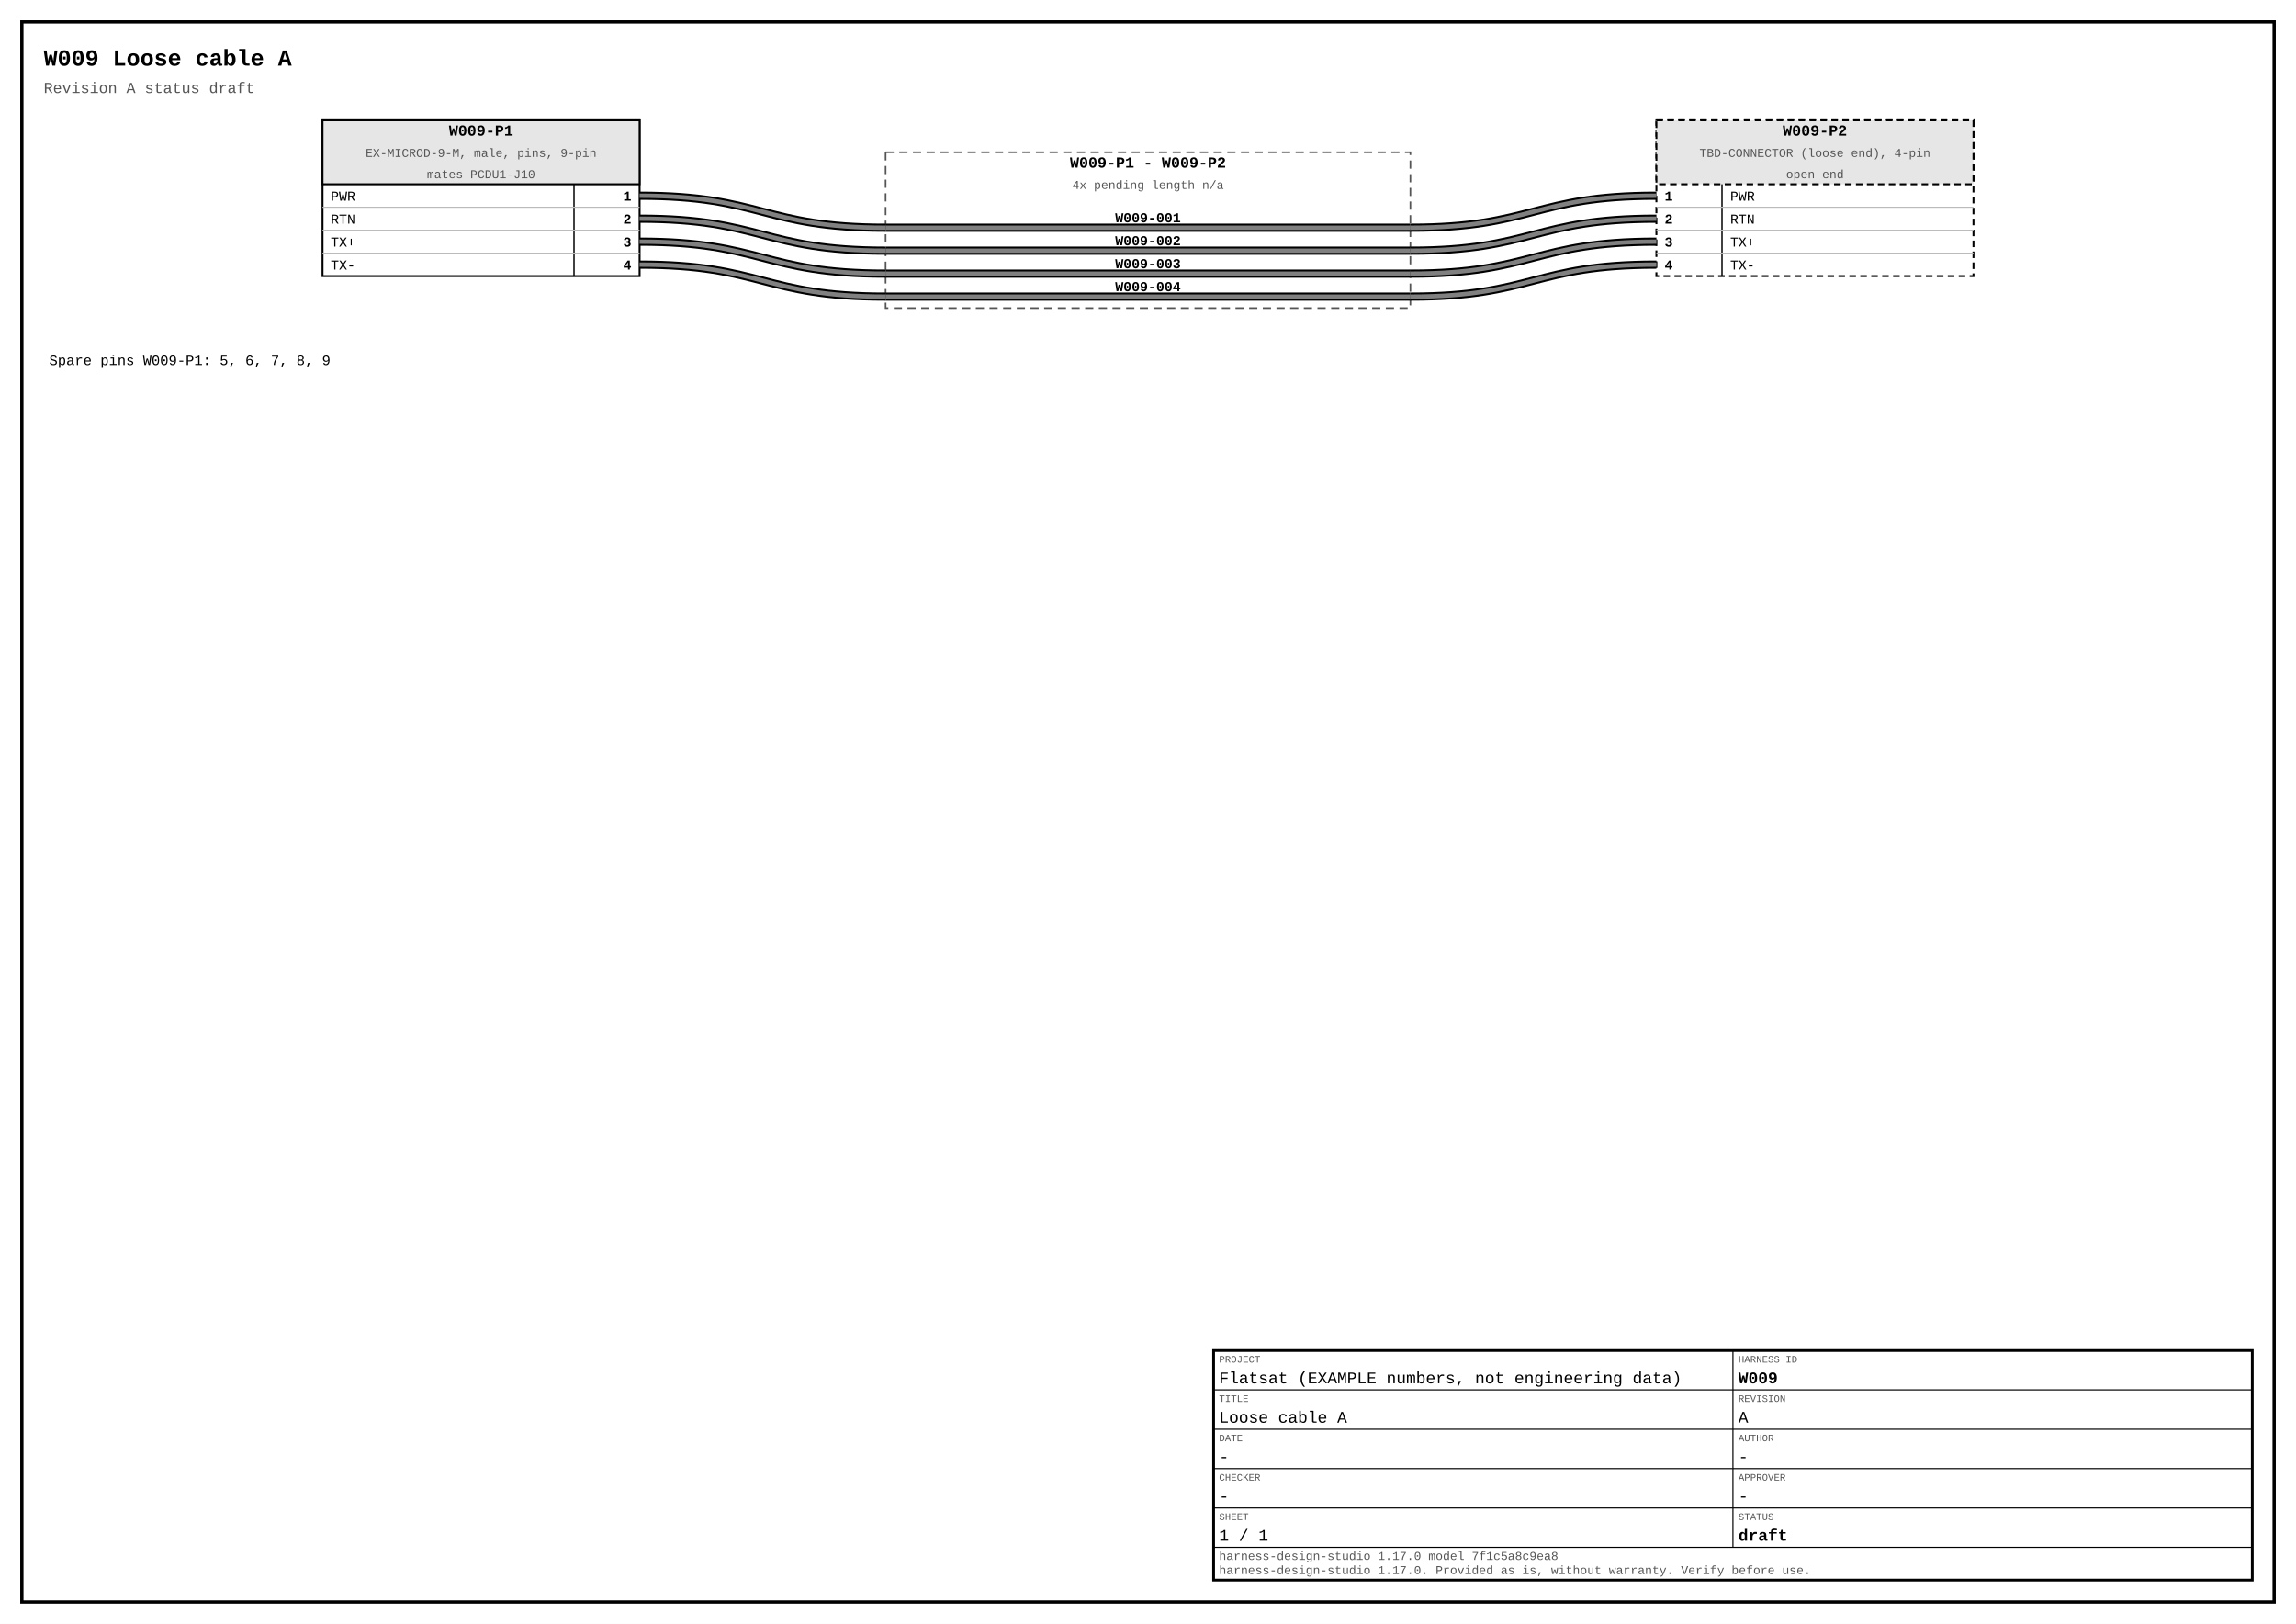
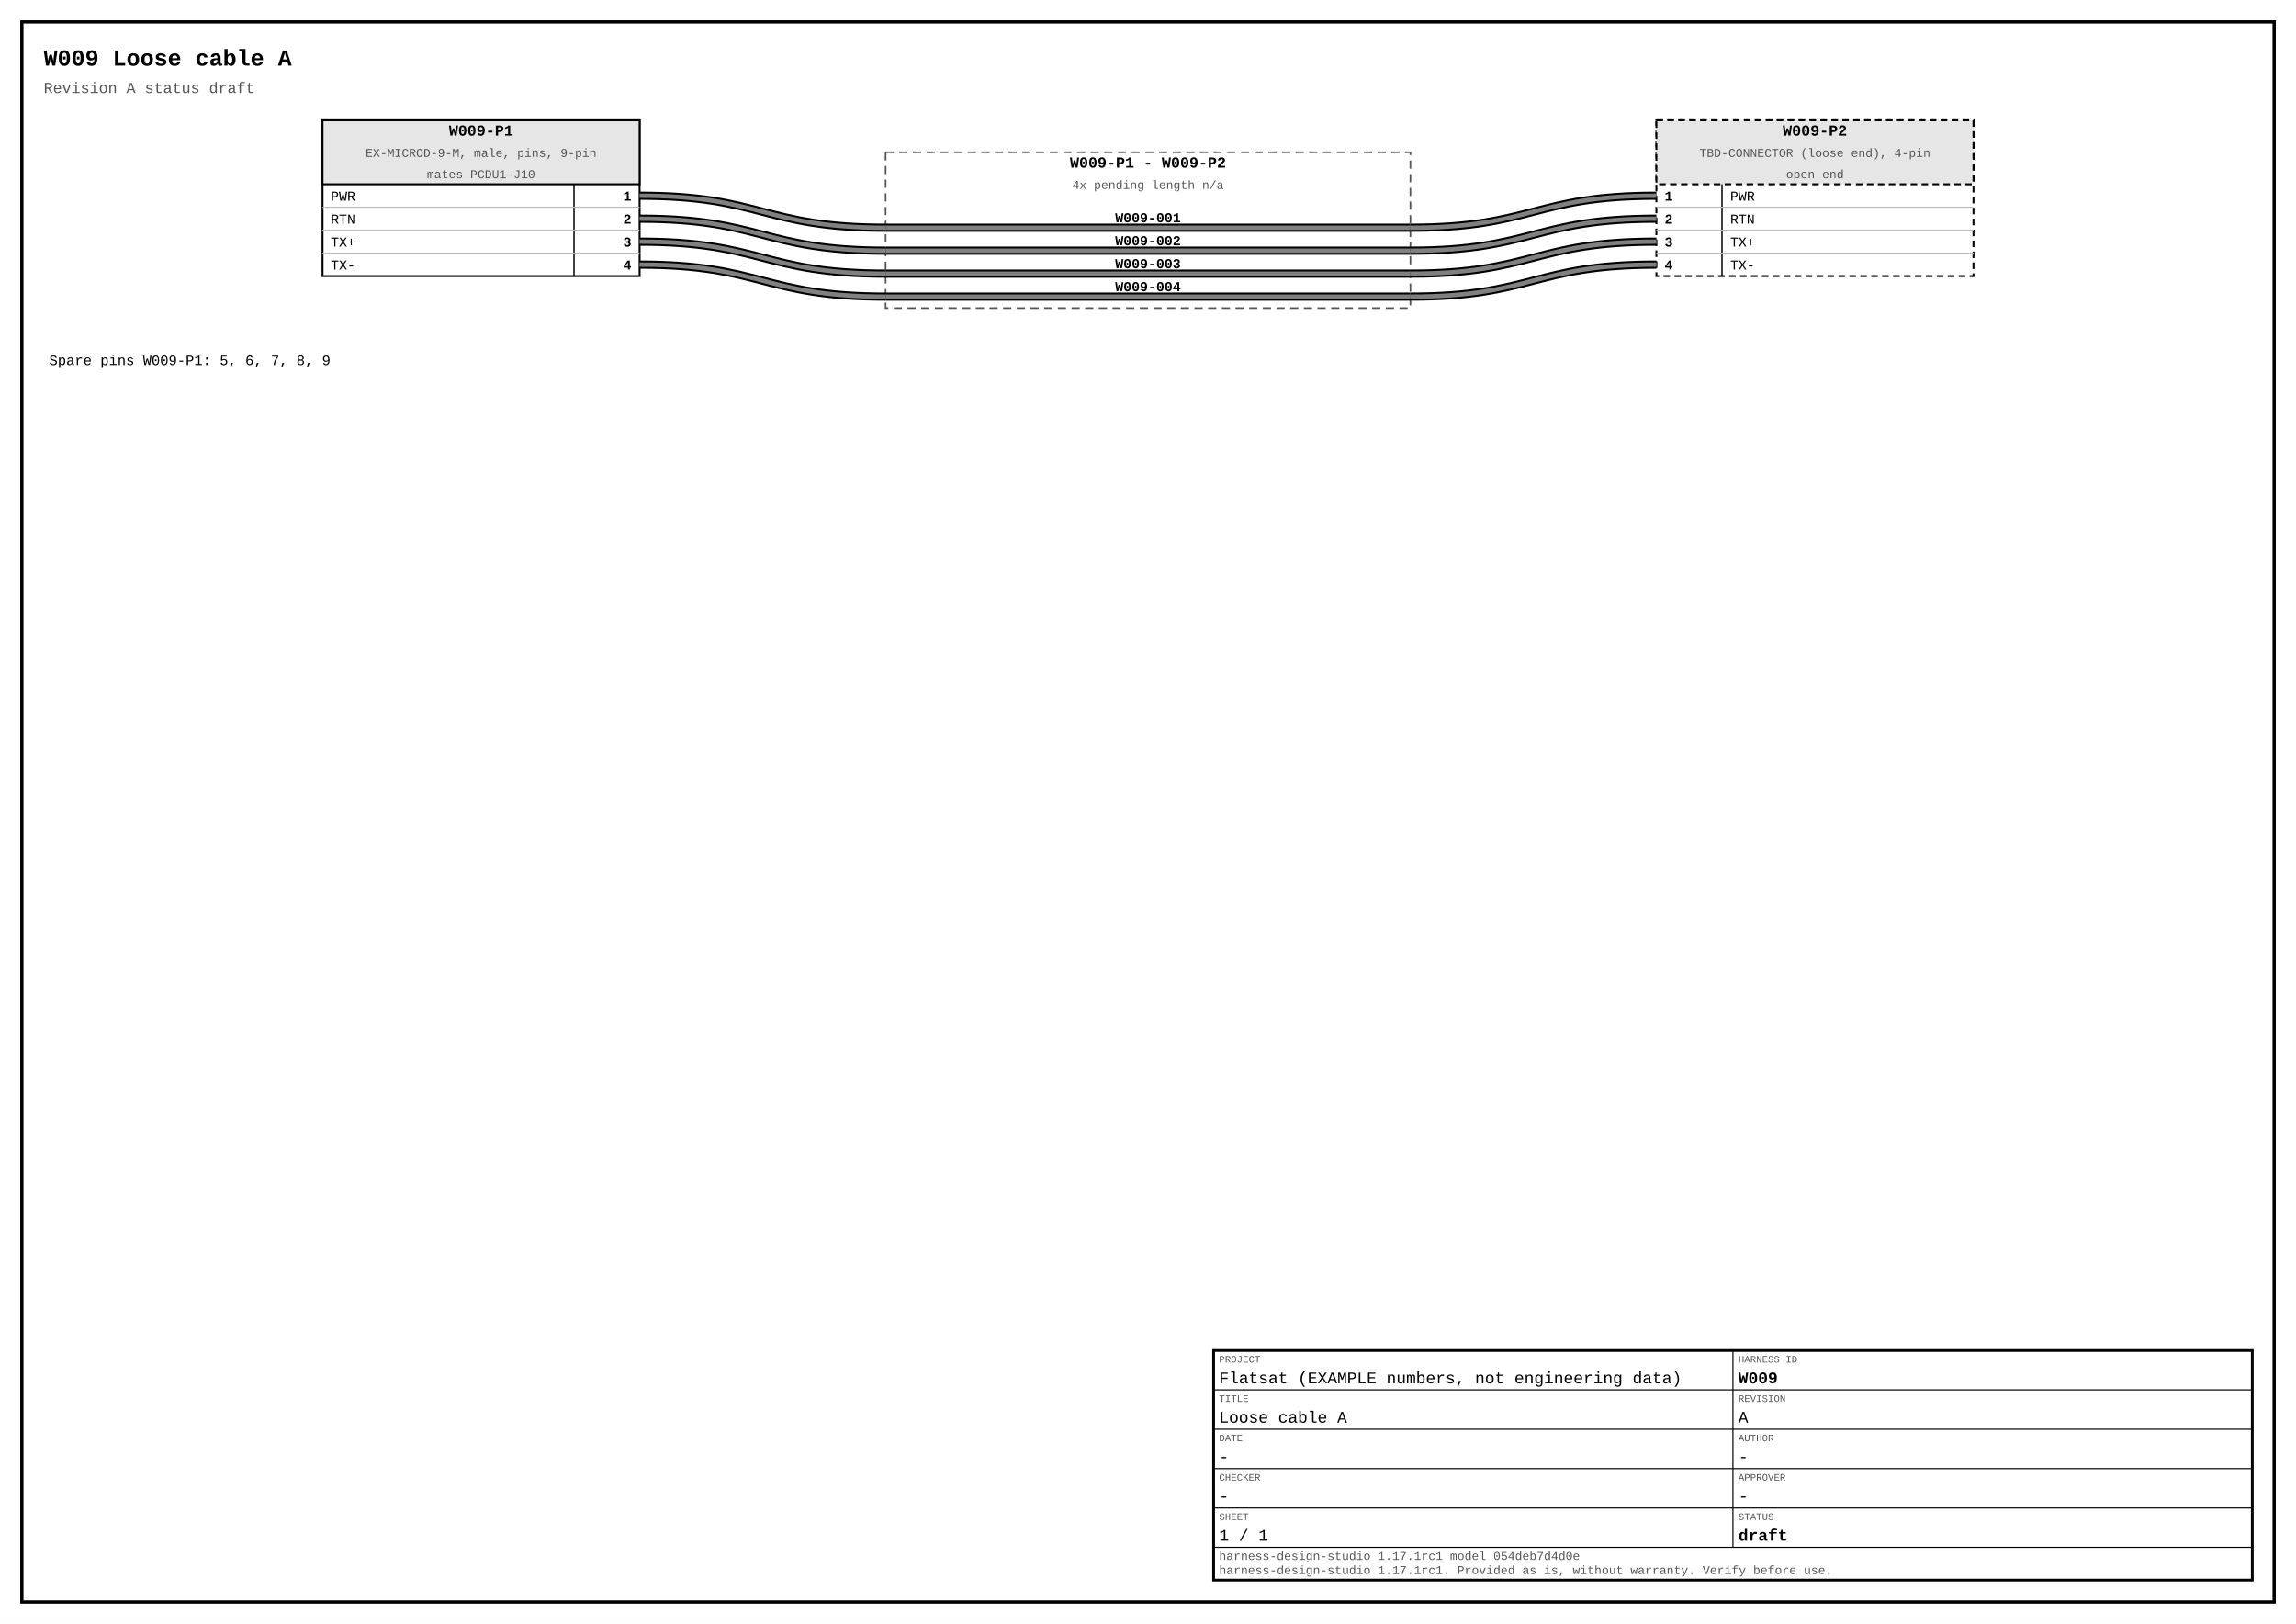
<svg xmlns="http://www.w3.org/2000/svg" width="420mm" height="297mm" viewBox="0 0 420 297" font-family="Courier New, Courier, monospace">
  <rect x="0" y="0" width="420" height="297" fill="#ffffff" />
  <rect x="4" y="4" width="412" height="289" fill="none" stroke="#000000" stroke-width="0.6" />
  <text x="8" y="12" font-size="4.2" font-weight="bold" text-anchor="start" fill="#000000">W009  Loose cable A</text>
  <text x="8" y="17" font-size="2.8" text-anchor="start" fill="#555555">Revision A  status draft</text>
  <rect x="59" y="22" width="58" height="28.5" fill="#ffffff" stroke="#000000" stroke-width="0.35" />
  <rect x="59" y="22" width="58" height="11.7" fill="#e6e6e6" stroke="#000000" stroke-width="0.35" />
  <text x="88" y="24.8" font-size="2.8" font-weight="bold" text-anchor="middle" fill="#000000">W009-P1</text>
  <text x="88" y="28.7" font-size="2.2" text-anchor="middle" fill="#555555">EX-MICROD-9-M, male, pins, 9-pin</text>
  <text x="88" y="32.6" font-size="2.2" text-anchor="middle" fill="#555555">mates PCDU1-J10</text>
  <line x1="105" y1="33.7" x2="105" y2="50.5" stroke="#000000" stroke-width="0.25" />
  <line x1="59" y1="37.9" x2="117" y2="37.9" stroke="#bbbbbb" stroke-width="0.2" />
  <text x="60.5" y="36.7" font-size="2.5" text-anchor="start" fill="#000000" data-ref="sig/W009-P1/1">PWR</text>
  <text x="115.5" y="36.7" font-size="2.5" font-weight="bold" text-anchor="end" fill="#000000" data-ref="pin/W009-P1/1">1</text>
  <line x1="59" y1="42.1" x2="117" y2="42.1" stroke="#bbbbbb" stroke-width="0.2" />
  <text x="60.5" y="40.9" font-size="2.5" text-anchor="start" fill="#000000" data-ref="sig/W009-P1/2">RTN</text>
  <text x="115.5" y="40.9" font-size="2.5" font-weight="bold" text-anchor="end" fill="#000000" data-ref="pin/W009-P1/2">2</text>
  <line x1="59" y1="46.3" x2="117" y2="46.3" stroke="#bbbbbb" stroke-width="0.2" />
  <text x="60.5" y="45.1" font-size="2.5" text-anchor="start" fill="#000000" data-ref="sig/W009-P1/3">TX+</text>
  <text x="115.5" y="45.1" font-size="2.5" font-weight="bold" text-anchor="end" fill="#000000" data-ref="pin/W009-P1/3">3</text>
  <text x="60.5" y="49.3" font-size="2.5" text-anchor="start" fill="#000000" data-ref="sig/W009-P1/4">TX-</text>
  <text x="115.5" y="49.3" font-size="2.5" font-weight="bold" text-anchor="end" fill="#000000" data-ref="pin/W009-P1/4">4</text>
  <rect x="303" y="22" width="58" height="28.5" fill="#ffffff" stroke="#000000" stroke-width="0.35" stroke-dasharray="1.2 0.8" />
  <rect x="303" y="22" width="58" height="11.7" fill="#e6e6e6" stroke="#000000" stroke-width="0.35" stroke-dasharray="1.2 0.8" />
  <text x="332" y="24.8" font-size="2.8" font-weight="bold" text-anchor="middle" fill="#000000">W009-P2</text>
  <text x="332" y="28.7" font-size="2.2" text-anchor="middle" fill="#555555" data-ref="part/W009-P2">TBD-CONNECTOR (loose end), 4-pin</text>
  <text x="332" y="32.6" font-size="2.2" text-anchor="middle" fill="#555555" data-ref="end/W009-P2">open end</text>
  <line x1="315" y1="33.7" x2="315" y2="50.5" stroke="#000000" stroke-width="0.25" />
  <line x1="303" y1="37.9" x2="361" y2="37.9" stroke="#bbbbbb" stroke-width="0.2" />
  <text x="304.5" y="36.7" font-size="2.5" font-weight="bold" text-anchor="start" fill="#000000" data-ref="pin/W009-P2/1">1</text>
  <text x="316.5" y="36.7" font-size="2.5" text-anchor="start" fill="#000000" data-ref="sig/W009-P2/1">PWR</text>
  <line x1="303" y1="42.1" x2="361" y2="42.1" stroke="#bbbbbb" stroke-width="0.2" />
  <text x="304.5" y="40.9" font-size="2.5" font-weight="bold" text-anchor="start" fill="#000000" data-ref="pin/W009-P2/2">2</text>
  <text x="316.5" y="40.9" font-size="2.5" text-anchor="start" fill="#000000" data-ref="sig/W009-P2/2">RTN</text>
  <line x1="303" y1="46.3" x2="361" y2="46.3" stroke="#bbbbbb" stroke-width="0.2" />
  <text x="304.5" y="45.1" font-size="2.5" font-weight="bold" text-anchor="start" fill="#000000" data-ref="pin/W009-P2/3">3</text>
  <text x="316.5" y="45.1" font-size="2.5" text-anchor="start" fill="#000000" data-ref="sig/W009-P2/3">TX+</text>
  <text x="304.5" y="49.3" font-size="2.5" font-weight="bold" text-anchor="start" fill="#000000" data-ref="pin/W009-P2/4">4</text>
  <text x="316.5" y="49.3" font-size="2.5" text-anchor="start" fill="#000000" data-ref="sig/W009-P2/4">TX-</text>
  <rect x="162" y="27.85" width="96" height="28.5" fill="none" stroke="#555555" stroke-width="0.3" stroke-dasharray="1.5 1" />
  <text x="210" y="30.65" font-size="2.8" font-weight="bold" text-anchor="middle" fill="#000000">W009-P1 - W009-P2</text>
  <text x="210" y="34.55" font-size="2.2" text-anchor="middle" fill="#555555">4x  pending  length n/a</text>
  <path d="M 117 35.8 C 139.5 35.8 139.5 41.65 162 41.65" fill="none" stroke="#000000" stroke-width="1.5" />
  <line x1="162" y1="41.65" x2="258" y2="41.65" stroke="#000000" stroke-width="1.5" />
  <path d="M 258 41.65 C 280.5 41.65 280.5 35.8 303 35.8" fill="none" stroke="#000000" stroke-width="1.5" />
  <path d="M 117 35.8 C 139.5 35.8 139.5 41.65 162 41.65" fill="none" stroke="#808080" stroke-width="0.8" />
  <line x1="162" y1="41.65" x2="258" y2="41.65" stroke="#808080" stroke-width="0.8" />
  <path d="M 258 41.65 C 280.5 41.65 280.5 35.8 303 35.8" fill="none" stroke="#808080" stroke-width="0.8" />
  <text x="210" y="40.65" font-size="2.5" font-weight="bold" text-anchor="middle" fill="#000000">W009-001</text>
  <path d="M 117 40 C 139.5 40 139.5 45.85 162 45.85" fill="none" stroke="#000000" stroke-width="1.5" />
  <line x1="162" y1="45.85" x2="258" y2="45.85" stroke="#000000" stroke-width="1.5" />
  <path d="M 258 45.85 C 280.5 45.85 280.5 40 303 40" fill="none" stroke="#000000" stroke-width="1.5" />
  <path d="M 117 40 C 139.5 40 139.5 45.85 162 45.85" fill="none" stroke="#808080" stroke-width="0.8" />
  <line x1="162" y1="45.85" x2="258" y2="45.85" stroke="#808080" stroke-width="0.8" />
  <path d="M 258 45.85 C 280.5 45.85 280.5 40 303 40" fill="none" stroke="#808080" stroke-width="0.8" />
  <text x="210" y="44.85" font-size="2.5" font-weight="bold" text-anchor="middle" fill="#000000">W009-002</text>
  <path d="M 117 44.2 C 139.5 44.2 139.5 50.05 162 50.05" fill="none" stroke="#000000" stroke-width="1.5" />
  <line x1="162" y1="50.05" x2="258" y2="50.05" stroke="#000000" stroke-width="1.5" />
  <path d="M 258 50.05 C 280.5 50.05 280.5 44.2 303 44.2" fill="none" stroke="#000000" stroke-width="1.5" />
  <path d="M 117 44.2 C 139.5 44.2 139.5 50.05 162 50.05" fill="none" stroke="#808080" stroke-width="0.8" />
  <line x1="162" y1="50.05" x2="258" y2="50.05" stroke="#808080" stroke-width="0.8" />
  <path d="M 258 50.05 C 280.5 50.05 280.5 44.2 303 44.2" fill="none" stroke="#808080" stroke-width="0.8" />
  <text x="210" y="49.05" font-size="2.5" font-weight="bold" text-anchor="middle" fill="#000000">W009-003</text>
  <path d="M 117 48.4 C 139.5 48.4 139.5 54.25 162 54.25" fill="none" stroke="#000000" stroke-width="1.5" />
  <line x1="162" y1="54.25" x2="258" y2="54.25" stroke="#000000" stroke-width="1.5" />
  <path d="M 258 54.25 C 280.5 54.25 280.5 48.4 303 48.4" fill="none" stroke="#000000" stroke-width="1.5" />
  <path d="M 117 48.4 C 139.5 48.4 139.5 54.25 162 54.25" fill="none" stroke="#808080" stroke-width="0.8" />
  <line x1="162" y1="54.25" x2="258" y2="54.25" stroke="#808080" stroke-width="0.8" />
  <path d="M 258 54.25 C 280.5 54.25 280.5 48.4 303 48.4" fill="none" stroke="#808080" stroke-width="0.8" />
  <text x="210" y="53.25" font-size="2.5" font-weight="bold" text-anchor="middle" fill="#000000">W009-004</text>
  <text x="9" y="66.75" font-size="2.6" text-anchor="start" fill="#000000">Spare pins W009-P1: 5, 6, 7, 8, 9</text>
  <rect x="222" y="247" width="190" height="42" fill="none" stroke="#000000" stroke-width="0.5" />
  <line x1="222" y1="247" x2="317" y2="247" stroke="#000000" stroke-width="0.2" />
  <text x="223" y="249.2" font-size="1.8" text-anchor="start" fill="#555555">PROJECT</text>
  <text x="223" y="253" font-size="3" text-anchor="start" fill="#000000">Flatsat (EXAMPLE numbers, not engineering data)</text>
  <line x1="317" y1="247" x2="412" y2="247" stroke="#000000" stroke-width="0.2" />
  <text x="318" y="249.2" font-size="1.8" text-anchor="start" fill="#555555">HARNESS ID</text>
  <text x="318" y="253" font-size="3" font-weight="bold" text-anchor="start" fill="#000000">W009</text>
  <line x1="222" y1="254.2" x2="317" y2="254.2" stroke="#000000" stroke-width="0.2" />
  <text x="223" y="256.4" font-size="1.8" text-anchor="start" fill="#555555">TITLE</text>
  <text x="223" y="260.2" font-size="3" text-anchor="start" fill="#000000">Loose cable A</text>
  <line x1="317" y1="254.2" x2="412" y2="254.2" stroke="#000000" stroke-width="0.2" />
  <text x="318" y="256.4" font-size="1.8" text-anchor="start" fill="#555555">REVISION</text>
  <text x="318" y="260.2" font-size="3" text-anchor="start" fill="#000000">A</text>
  <line x1="222" y1="261.4" x2="317" y2="261.4" stroke="#000000" stroke-width="0.2" />
  <text x="223" y="263.6" font-size="1.8" text-anchor="start" fill="#555555">DATE</text>
  <text x="223" y="267.4" font-size="3" text-anchor="start" fill="#000000">-</text>
  <line x1="317" y1="261.4" x2="412" y2="261.4" stroke="#000000" stroke-width="0.2" />
  <text x="318" y="263.6" font-size="1.8" text-anchor="start" fill="#555555">AUTHOR</text>
  <text x="318" y="267.4" font-size="3" text-anchor="start" fill="#000000">-</text>
  <line x1="222" y1="268.6" x2="317" y2="268.6" stroke="#000000" stroke-width="0.2" />
  <text x="223" y="270.8" font-size="1.8" text-anchor="start" fill="#555555">CHECKER</text>
  <text x="223" y="274.6" font-size="3" text-anchor="start" fill="#000000">-</text>
  <line x1="317" y1="268.6" x2="412" y2="268.6" stroke="#000000" stroke-width="0.2" />
  <text x="318" y="270.8" font-size="1.8" text-anchor="start" fill="#555555">APPROVER</text>
  <text x="318" y="274.6" font-size="3" text-anchor="start" fill="#000000">-</text>
  <line x1="222" y1="275.8" x2="317" y2="275.8" stroke="#000000" stroke-width="0.2" />
  <text x="223" y="278" font-size="1.8" text-anchor="start" fill="#555555">SHEET</text>
  <text x="223" y="281.8" font-size="3" text-anchor="start" fill="#000000">1 / 1</text>
  <line x1="317" y1="275.8" x2="412" y2="275.8" stroke="#000000" stroke-width="0.2" />
  <text x="318" y="278" font-size="1.8" text-anchor="start" fill="#555555">STATUS</text>
  <text x="318" y="281.8" font-size="3" font-weight="bold" text-anchor="start" fill="#000000">draft</text>
  <line x1="317" y1="247" x2="317" y2="283" stroke="#000000" stroke-width="0.2" />
  <line x1="222" y1="283" x2="412" y2="283" stroke="#000000" stroke-width="0.2" />
-   <text x="223" y="285.3" font-size="2.2" text-anchor="start" fill="#555555">harness-design-studio 1.17.0 model 7f1c5a8c9ea8</text>
-   <text x="223" y="287.9" font-size="2.2" text-anchor="start" fill="#555555">harness-design-studio 1.17.0. Provided as is, without warranty. Verify before use.</text>
+   <text x="223" y="285.3" font-size="2.2" text-anchor="start" fill="#555555">harness-design-studio 1.17.1rc1 model 054deb7d4d0e</text>
+   <text x="223" y="287.9" font-size="2.2" text-anchor="start" fill="#555555">harness-design-studio 1.17.1rc1. Provided as is, without warranty. Verify before use.</text>
</svg>
